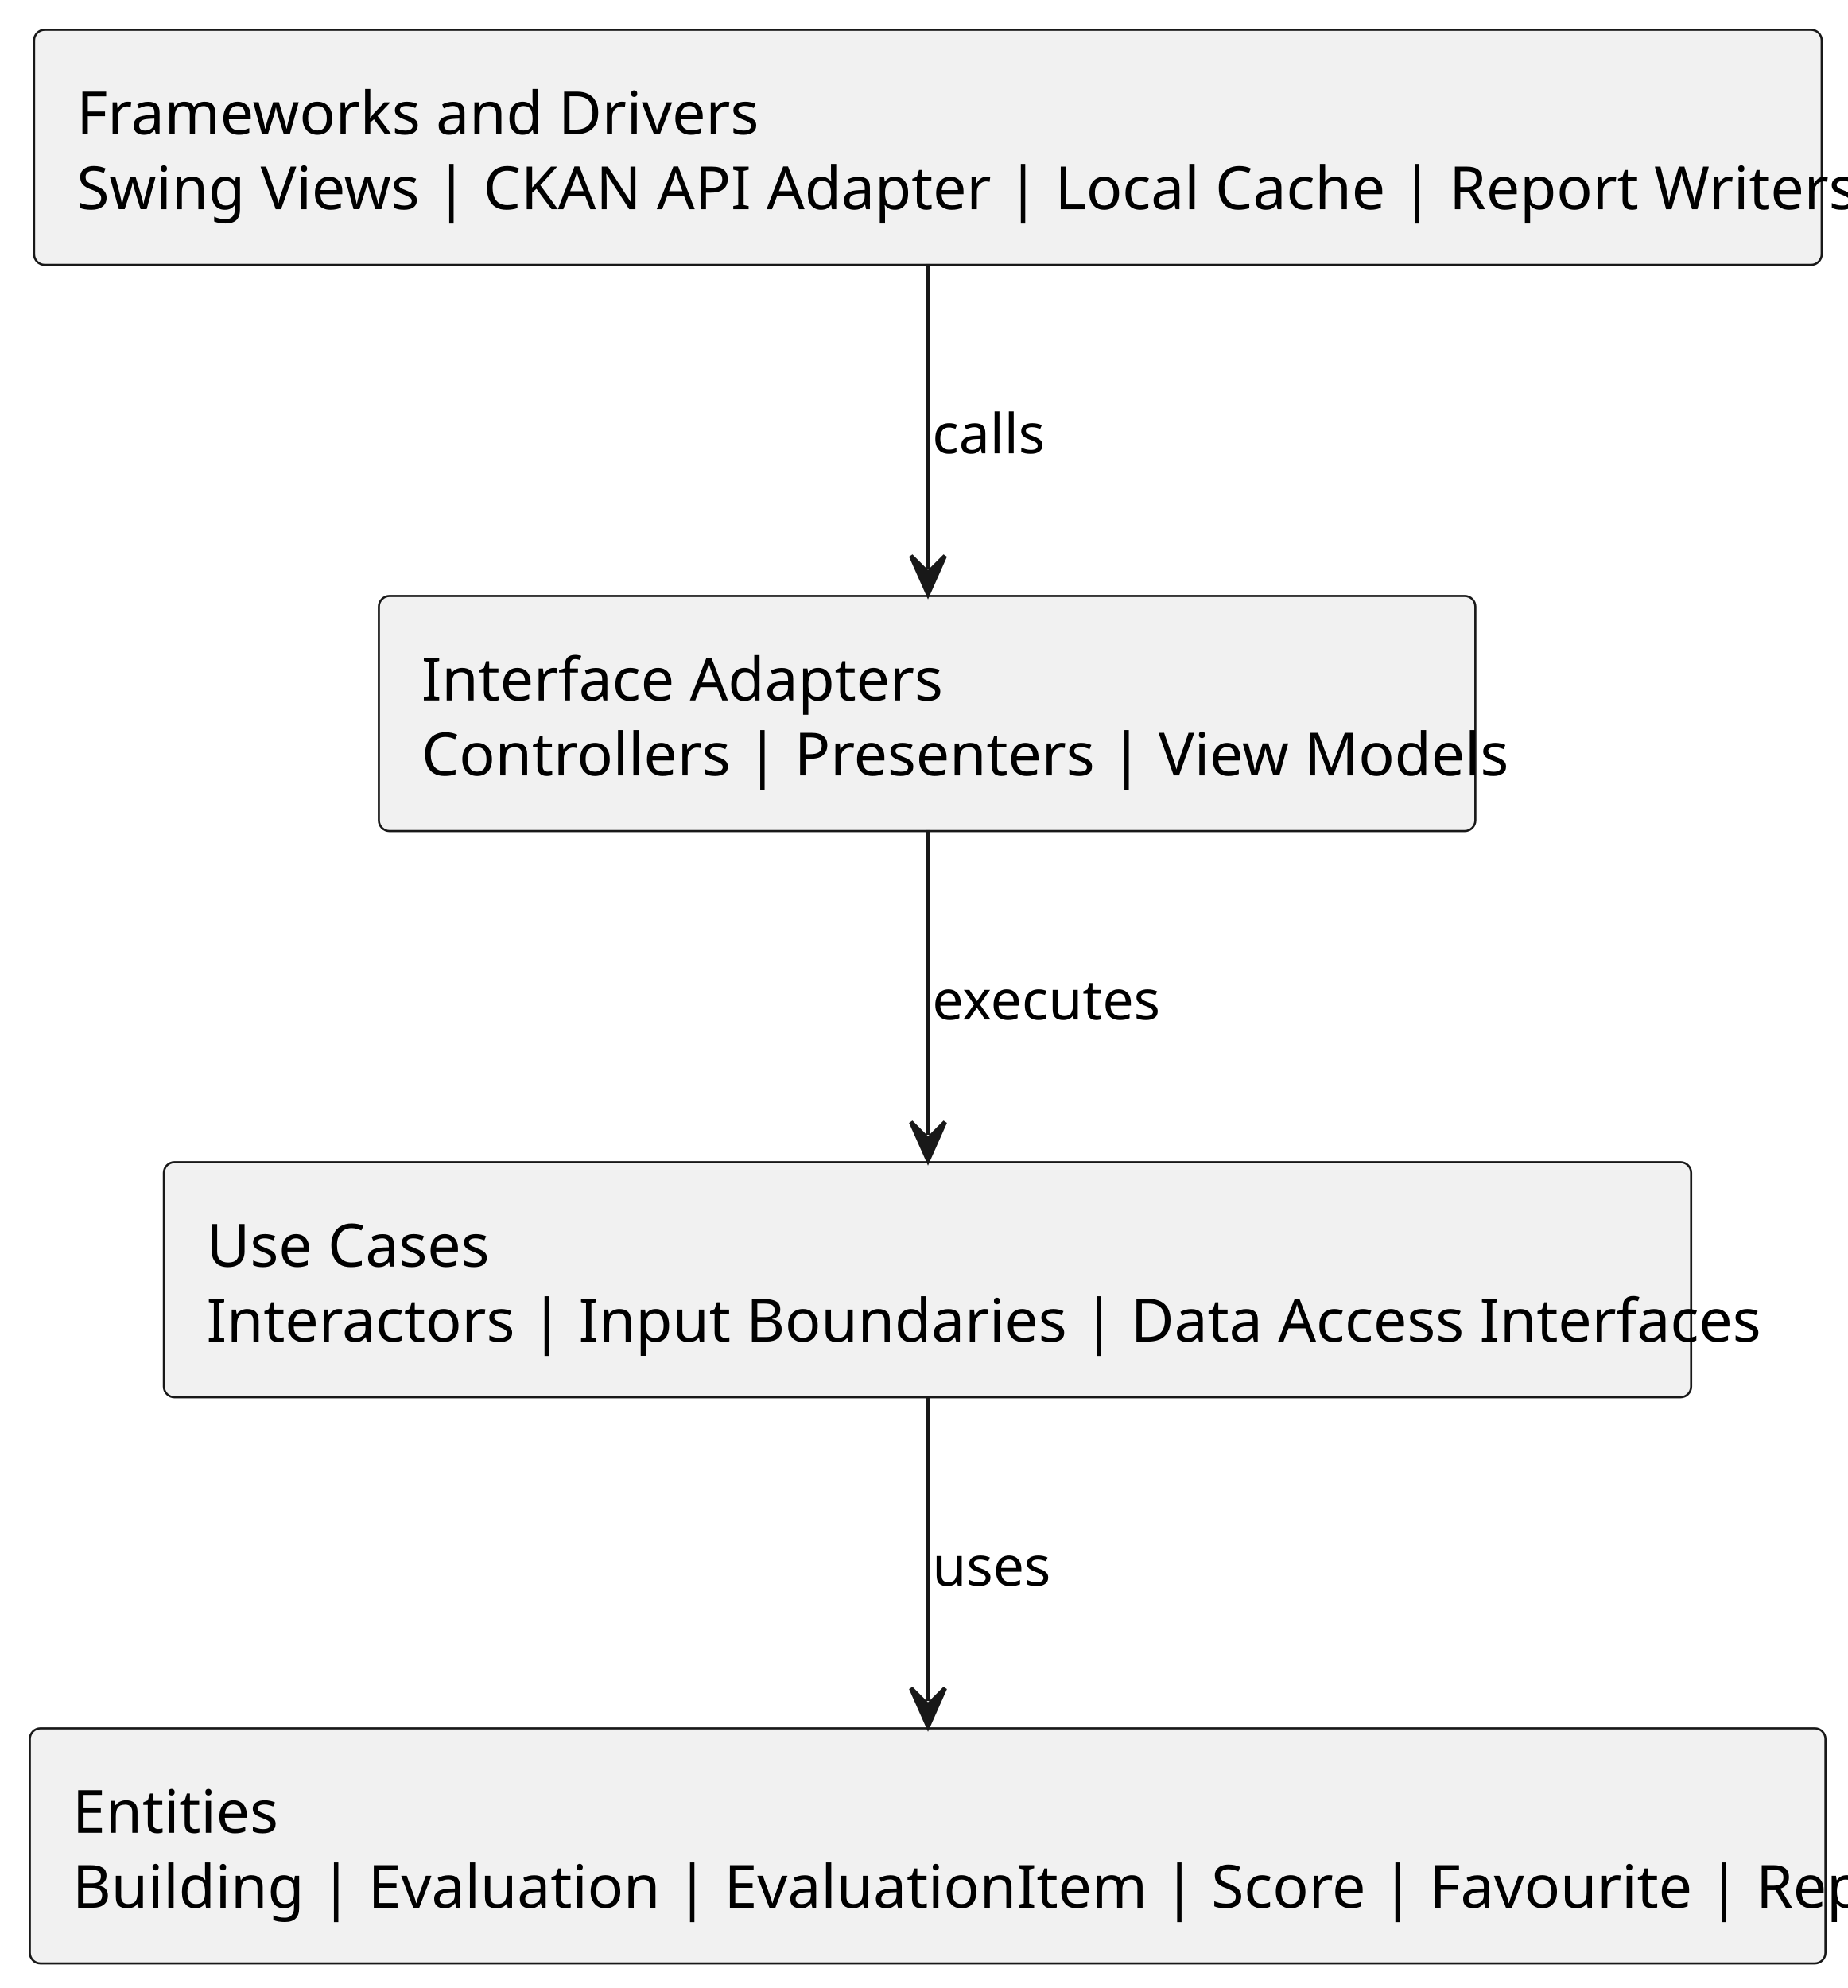
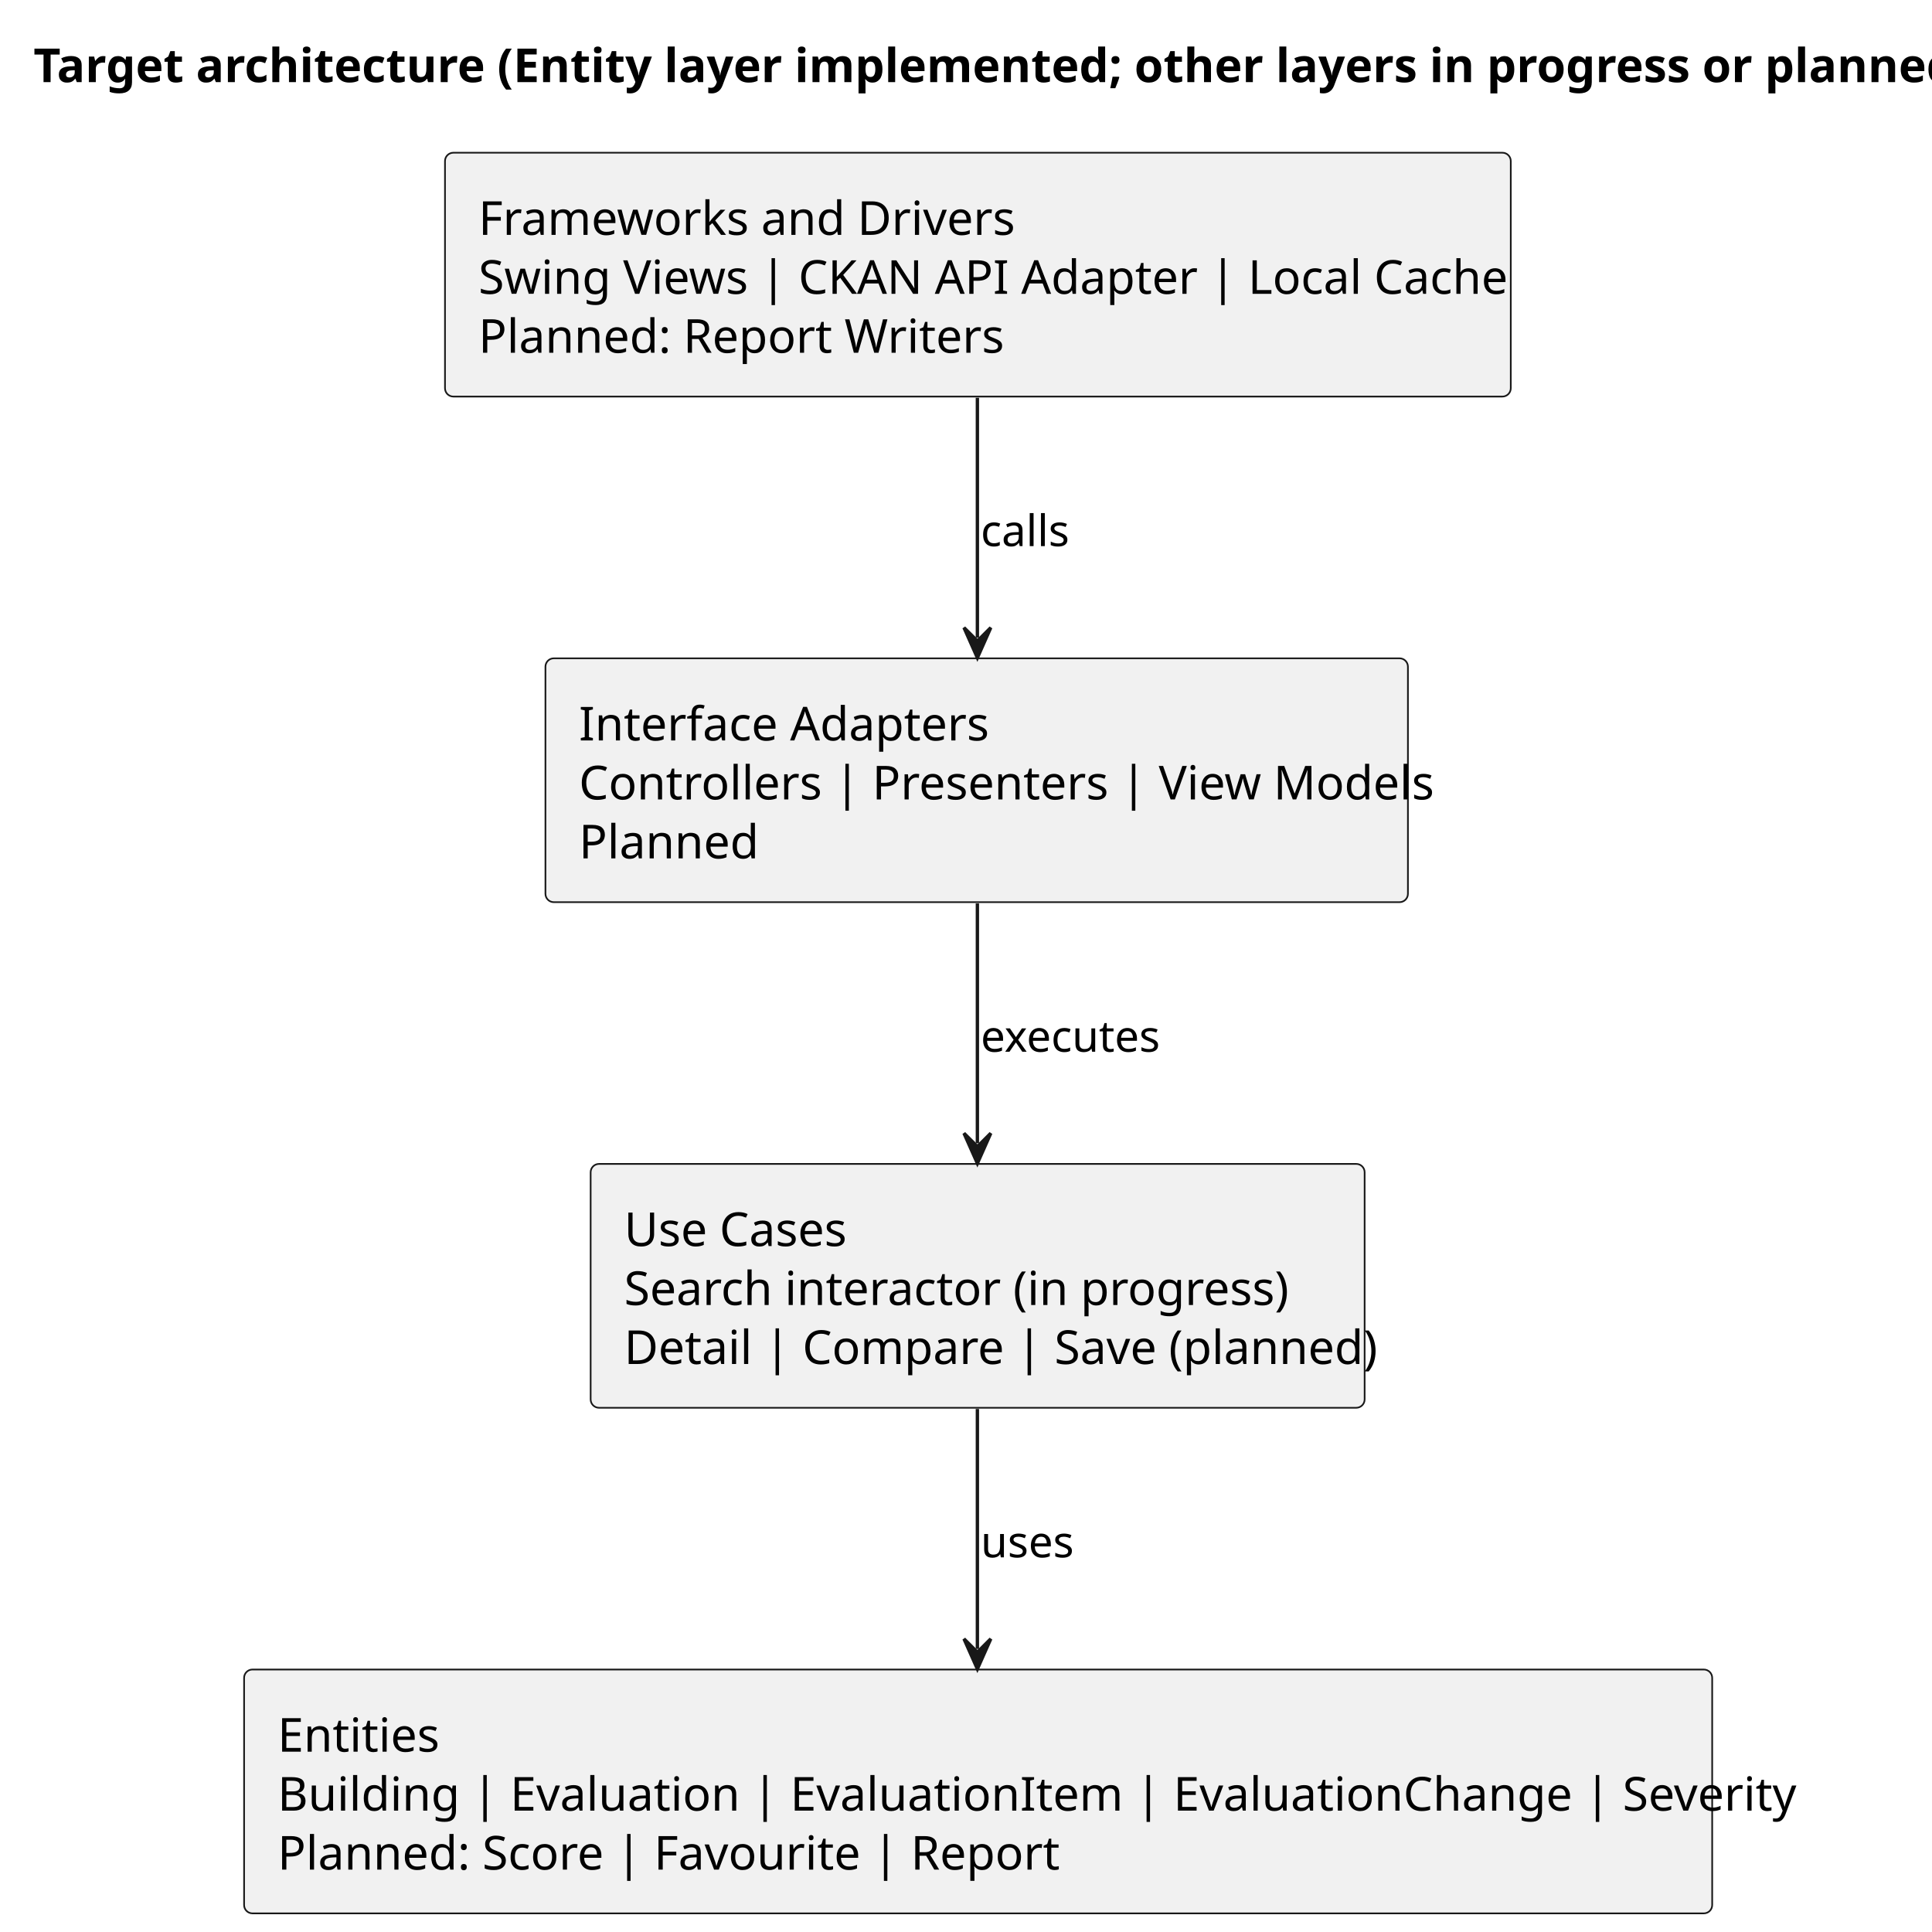
- <svg xmlns="http://www.w3.org/2000/svg" contentStyleType="text/css" height="467px" preserveAspectRatio="none" style="width:434px;height:467px;background:#FFFFFF;" version="1.1" viewBox="0 0 434 467" width="434px" zoomAndPan="magnify">
+ <svg xmlns="http://www.w3.org/2000/svg" contentStyleType="text/css" height="577px" preserveAspectRatio="none" style="width:577px;height:577px;background:#FFFFFF;" version="1.1" viewBox="0 0 577 577" width="577px" zoomAndPan="magnify">
  <defs />
  <g>
+     <text fill="#000000" font-family="sans-serif" font-size="14" font-weight="bold" lengthAdjust="spacing" textLength="549.254" x="10" y="24.533">Target architecture (Entity layer implemented; other layers in progress or planned)</text>
    <g id="elem_F">
-       <rect fill="#F1F1F1" height="55.219" rx="2.5" ry="2.5" style="stroke:#181818;stroke-width:0.5;" width="419.95" x="8" y="7" />
-       <text fill="#000000" font-family="sans-serif" font-size="14" lengthAdjust="spacing" textLength="152.476" x="18" y="31.533">Frameworks and Drivers</text>
-       <text fill="#000000" font-family="sans-serif" font-size="14" lengthAdjust="spacing" textLength="399.95" x="18" y="49.143">Swing Views | CKAN API Adapter | Local Cache | Report Writers</text>
+       <rect fill="#F1F1F1" height="72.828" rx="2.5" ry="2.5" style="stroke:#181818;stroke-width:0.5;" width="318.3" x="132.899" y="45.609" />
+       <text fill="#000000" font-family="sans-serif" font-size="14" lengthAdjust="spacing" textLength="152.476" x="142.899" y="70.143">Frameworks and Drivers</text>
+       <text fill="#000000" font-family="sans-serif" font-size="14" lengthAdjust="spacing" textLength="298.3" x="142.899" y="87.752">Swing Views | CKAN API Adapter | Local Cache</text>
+       <text fill="#000000" font-family="sans-serif" font-size="14" lengthAdjust="spacing" textLength="149.393" x="142.899" y="105.361">Planned: Report Writers</text>
    </g>
    <g id="elem_I">
-       <rect fill="#F1F1F1" height="55.219" rx="2.5" ry="2.5" style="stroke:#181818;stroke-width:0.5;" width="257.583" x="89" y="140" />
-       <text fill="#000000" font-family="sans-serif" font-size="14" lengthAdjust="spacing" textLength="114.399" x="99" y="164.533">Interface Adapters</text>
-       <text fill="#000000" font-family="sans-serif" font-size="14" lengthAdjust="spacing" textLength="237.583" x="99" y="182.143">Controllers | Presenters | View Models</text>
+       <rect fill="#F1F1F1" height="72.828" rx="2.5" ry="2.5" style="stroke:#181818;stroke-width:0.5;" width="257.583" x="162.899" y="196.609" />
+       <text fill="#000000" font-family="sans-serif" font-size="14" lengthAdjust="spacing" textLength="114.399" x="172.899" y="221.143">Interface Adapters</text>
+       <text fill="#000000" font-family="sans-serif" font-size="14" lengthAdjust="spacing" textLength="237.583" x="172.899" y="238.752">Controllers | Presenters | View Models</text>
+       <text fill="#000000" font-family="sans-serif" font-size="14" lengthAdjust="spacing" textLength="51.379" x="172.899" y="256.361">Planned</text>
    </g>
    <g id="elem_U">
-       <rect fill="#F1F1F1" height="55.219" rx="2.5" ry="2.5" style="stroke:#181818;stroke-width:0.5;" width="358.775" x="38.5" y="273" />
-       <text fill="#000000" font-family="sans-serif" font-size="14" lengthAdjust="spacing" textLength="68.469" x="48.5" y="297.533">Use Cases</text>
-       <text fill="#000000" font-family="sans-serif" font-size="14" lengthAdjust="spacing" textLength="338.775" x="48.5" y="315.143">Interactors | Input Boundaries | Data Access Interfaces</text>
+       <rect fill="#F1F1F1" height="72.828" rx="2.5" ry="2.5" style="stroke:#181818;stroke-width:0.5;" width="231.155" x="176.399" y="347.609" />
+       <text fill="#000000" font-family="sans-serif" font-size="14" lengthAdjust="spacing" textLength="68.469" x="186.399" y="372.143">Use Cases</text>
+       <text fill="#000000" font-family="sans-serif" font-size="14" lengthAdjust="spacing" textLength="189.075" x="186.399" y="389.752">Search interactor (in progress)</text>
+       <text fill="#000000" font-family="sans-serif" font-size="14" lengthAdjust="spacing" textLength="211.155" x="186.399" y="407.361">Detail | Compare | Save (planned)</text>
    </g>
    <g id="elem_E">
-       <rect fill="#F1F1F1" height="55.219" rx="2.5" ry="2.5" style="stroke:#181818;stroke-width:0.5;" width="421.83" x="7" y="406" />
-       <text fill="#000000" font-family="sans-serif" font-size="14" lengthAdjust="spacing" textLength="45.91" x="17" y="430.533">Entities</text>
-       <text fill="#000000" font-family="sans-serif" font-size="14" lengthAdjust="spacing" textLength="401.83" x="17" y="448.143">Building | Evaluation | EvaluationItem | Score | Favourite | Report</text>
+       <rect fill="#F1F1F1" height="72.828" rx="2.5" ry="2.5" style="stroke:#181818;stroke-width:0.5;" width="438.455" x="72.899" y="498.609" />
+       <text fill="#000000" font-family="sans-serif" font-size="14" lengthAdjust="spacing" textLength="45.91" x="82.899" y="523.143">Entities</text>
+       <text fill="#000000" font-family="sans-serif" font-size="14" lengthAdjust="spacing" textLength="418.455" x="82.899" y="540.752">Building | Evaluation | EvaluationItem | EvaluationChange | Severity</text>
+       <text fill="#000000" font-family="sans-serif" font-size="14" lengthAdjust="spacing" textLength="218.941" x="82.899" y="558.361">Planned: Score | Favourite | Report</text>
    </g>
    <g id="link_F_I">
-       <path d="M218,62.01 C218,84.59 218,110.88 218,133.58 " fill="none" id="F-to-I" style="stroke:#181818;stroke-width:1;" />
-       <polygon fill="#181818" points="218,139.58,222,130.58,218,134.58,214,130.58,218,139.58" style="stroke:#181818;stroke-width:1;" />
-       <text fill="#000000" font-family="sans-serif" font-size="13" lengthAdjust="spacing" textLength="26.006" x="219" y="106.495">calls</text>
+       <path d="M291.899,118.799 C291.899,142.299 291.899,166.959 291.899,190.449 " fill="none" id="F-to-I" style="stroke:#181818;stroke-width:1;" />
+       <polygon fill="#181818" points="291.899,196.449,295.899,187.449,291.899,191.449,287.899,187.449,291.899,196.449" style="stroke:#181818;stroke-width:1;" />
+       <text fill="#000000" font-family="sans-serif" font-size="13" lengthAdjust="spacing" textLength="26.006" x="292.899" y="163.105">calls</text>
    </g>
    <g id="link_I_U">
-       <path d="M218,195.01 C218,217.59 218,243.88 218,266.58 " fill="none" id="I-to-U" style="stroke:#181818;stroke-width:1;" />
-       <polygon fill="#181818" points="218,272.58,222,263.58,218,267.58,214,263.58,218,272.58" style="stroke:#181818;stroke-width:1;" />
-       <text fill="#000000" font-family="sans-serif" font-size="13" lengthAdjust="spacing" textLength="52.032" x="219" y="239.495">executes</text>
+       <path d="M291.899,269.799 C291.899,293.299 291.899,317.959 291.899,341.449 " fill="none" id="I-to-U" style="stroke:#181818;stroke-width:1;" />
+       <polygon fill="#181818" points="291.899,347.449,295.899,338.449,291.899,342.449,287.899,338.449,291.899,347.449" style="stroke:#181818;stroke-width:1;" />
+       <text fill="#000000" font-family="sans-serif" font-size="13" lengthAdjust="spacing" textLength="52.032" x="292.899" y="314.104">executes</text>
    </g>
    <g id="link_U_E">
-       <path d="M218,328.01 C218,350.59 218,376.88 218,399.58 " fill="none" id="U-to-E" style="stroke:#181818;stroke-width:1;" />
-       <polygon fill="#181818" points="218,405.58,222,396.58,218,400.58,214,396.58,218,405.58" style="stroke:#181818;stroke-width:1;" />
-       <text fill="#000000" font-family="sans-serif" font-size="13" lengthAdjust="spacing" textLength="27.46" x="219" y="372.495">uses</text>
+       <path d="M291.899,420.799 C291.899,444.299 291.899,468.959 291.899,492.449 " fill="none" id="U-to-E" style="stroke:#181818;stroke-width:1;" />
+       <polygon fill="#181818" points="291.899,498.449,295.899,489.449,291.899,493.449,287.899,489.449,291.899,498.449" style="stroke:#181818;stroke-width:1;" />
+       <text fill="#000000" font-family="sans-serif" font-size="13" lengthAdjust="spacing" textLength="27.46" x="292.899" y="465.104">uses</text>
    </g>
  </g>
</svg>
